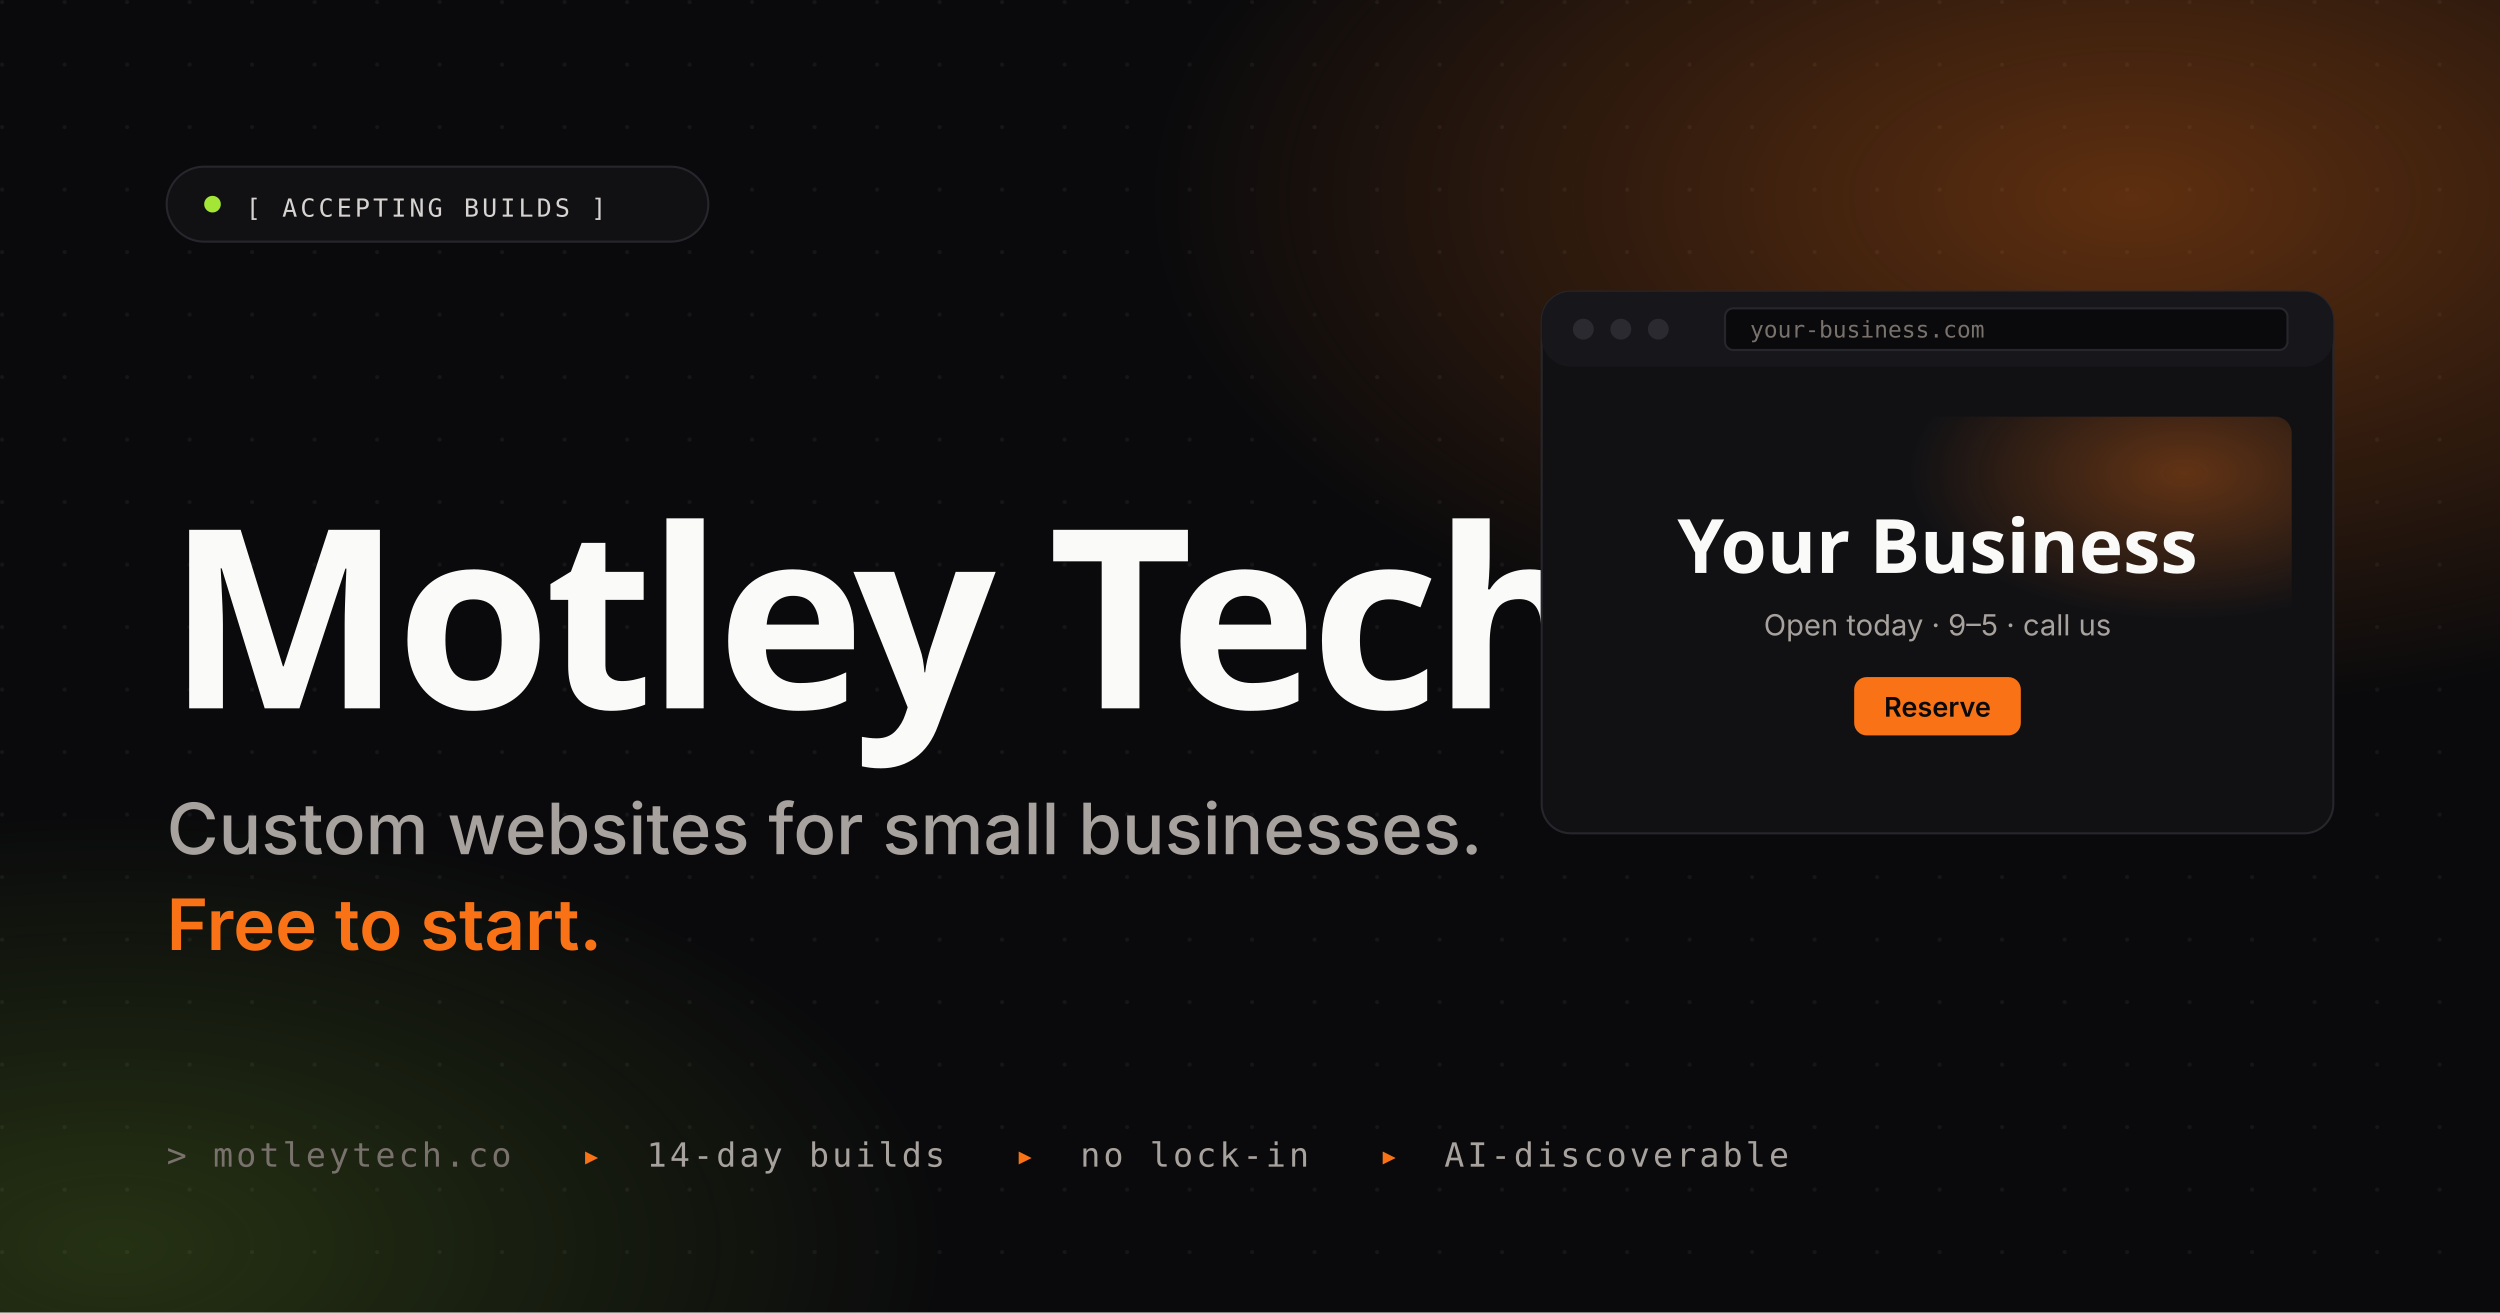
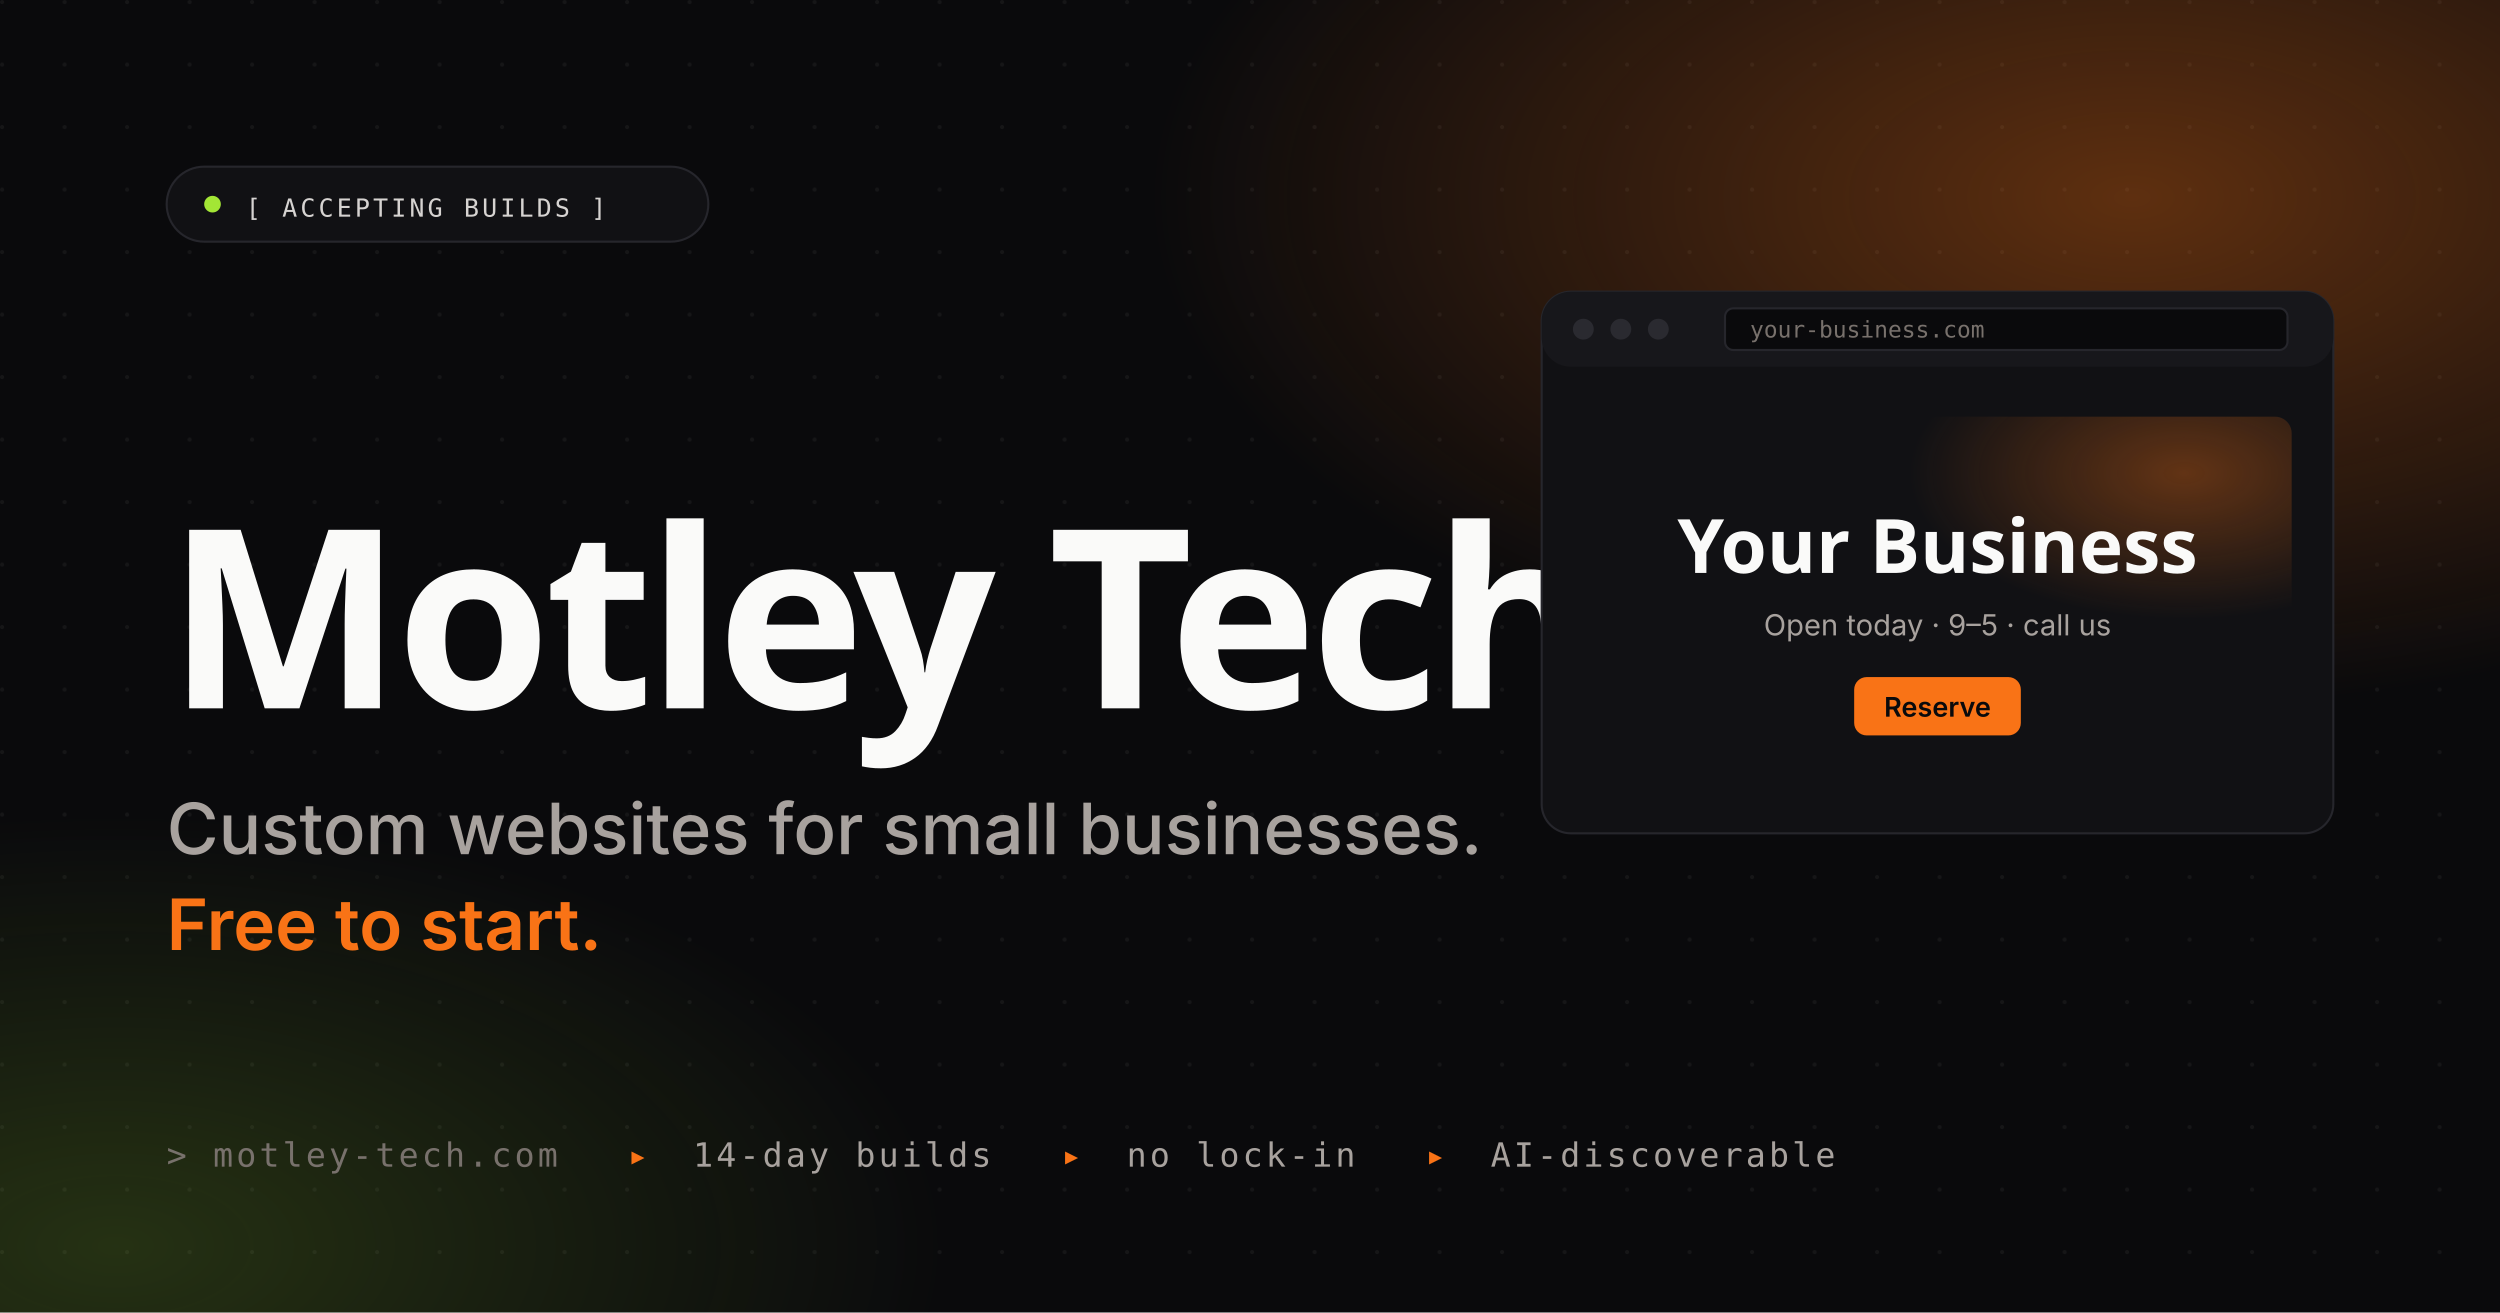
<svg xmlns="http://www.w3.org/2000/svg" viewBox="0 0 1200 630" role="img" aria-label="Motley Tech">
  <defs>
    <radialGradient id="halo" cx="85%" cy="15%" r="65%">
      <stop offset="0%" stop-color="#F97316" stop-opacity="0.35" />
      <stop offset="60%" stop-color="#F97316" stop-opacity="0" />
    </radialGradient>
    <radialGradient id="halo2" cx="5%" cy="95%" r="55%">
      <stop offset="0%" stop-color="#A3E635" stop-opacity="0.18" />
      <stop offset="60%" stop-color="#A3E635" stop-opacity="0" />
    </radialGradient>
    <pattern id="dots" x="0" y="0" width="30" height="30" patternUnits="userSpaceOnUse">
      <circle cx="1" cy="1" r="1" fill="#FAFAF9" fill-opacity="0.05" />
    </pattern>
  </defs>
  <rect width="1200" height="630" fill="#0A0A0C" />
  <rect width="1200" height="630" fill="url(#dots)" />
  <rect width="1200" height="630" fill="url(#halo)" />
  <rect width="1200" height="630" fill="url(#halo2)" />
  <g transform="translate(80 80)">
    <rect width="260" height="36" rx="18" fill="#111114" stroke="#26262C" />
    <circle cx="22" cy="18" r="4" fill="#A3E635" />
    <text x="38" y="24" font-family="JetBrains Mono, monospace" font-size="12" fill="#D6D3D1" letter-spacing="1.5">[ ACCEPTING BUILDS ]</text>
  </g>
  <text x="80" y="340" font-family="Space Grotesk, system-ui, sans-serif" font-weight="700" font-size="120" letter-spacing="-3" fill="#FAFAF9">Motley Tech</text>
  <text x="80" y="410" font-family="Inter, system-ui, sans-serif" font-weight="500" font-size="34" fill="#A8A29E">
    <tspan>Custom websites for small businesses.</tspan>
  </text>
  <text x="80" y="456" font-family="Inter, system-ui, sans-serif" font-weight="600" font-size="34" fill="#F97316">
    <tspan>Free to start.</tspan>
  </text>
  <text x="80" y="560" font-family="JetBrains Mono, monospace" font-size="16" fill="#78716C" letter-spacing="1.5">
-     <tspan>&gt; motleytech.co</tspan>
+     <tspan>&gt; motley-tech.com</tspan>
    <tspan fill="#F97316" dx="24">▸</tspan>
    <tspan fill="#A8A29E" dx="12">14-day builds</tspan>
    <tspan fill="#F97316" dx="24">▸</tspan>
    <tspan fill="#A8A29E" dx="12">no lock-in</tspan>
    <tspan fill="#F97316" dx="24">▸</tspan>
    <tspan fill="#A8A29E" dx="12">AI-discoverable</tspan>
  </text>
  <g transform="translate(740 140)">
    <rect width="380" height="260" rx="14" fill="#111114" stroke="#26262C" />
    <rect width="380" height="36" rx="14" fill="#17171B" />
    <circle cx="20" cy="18" r="5" fill="#2A2A30" />
    <circle cx="38" cy="18" r="5" fill="#2A2A30" />
    <circle cx="56" cy="18" r="5" fill="#2A2A30" />
    <rect x="88" y="8" width="270" height="20" rx="4" fill="#0A0A0C" stroke="#26262C" />
    <text x="100" y="22" font-family="JetBrains Mono, monospace" font-size="11" fill="#78716C">your-business.com</text>
    <rect x="20" y="60" width="340" height="180" rx="8" fill="url(#halo)" />
    <text x="190" y="135" font-family="Space Grotesk, sans-serif" font-weight="700" font-size="36" fill="#FAFAF9" text-anchor="middle">Your Business</text>
    <text x="190" y="165" font-family="Inter, sans-serif" font-size="14" fill="#A8A29E" text-anchor="middle">Open today · 9–5 · call us</text>
    <rect x="150" y="185" width="80" height="28" rx="6" fill="#F97316" />
    <text x="190" y="204" font-family="Inter, sans-serif" font-weight="600" font-size="13" fill="#0A0A0C" text-anchor="middle">Reserve</text>
  </g>
</svg>
